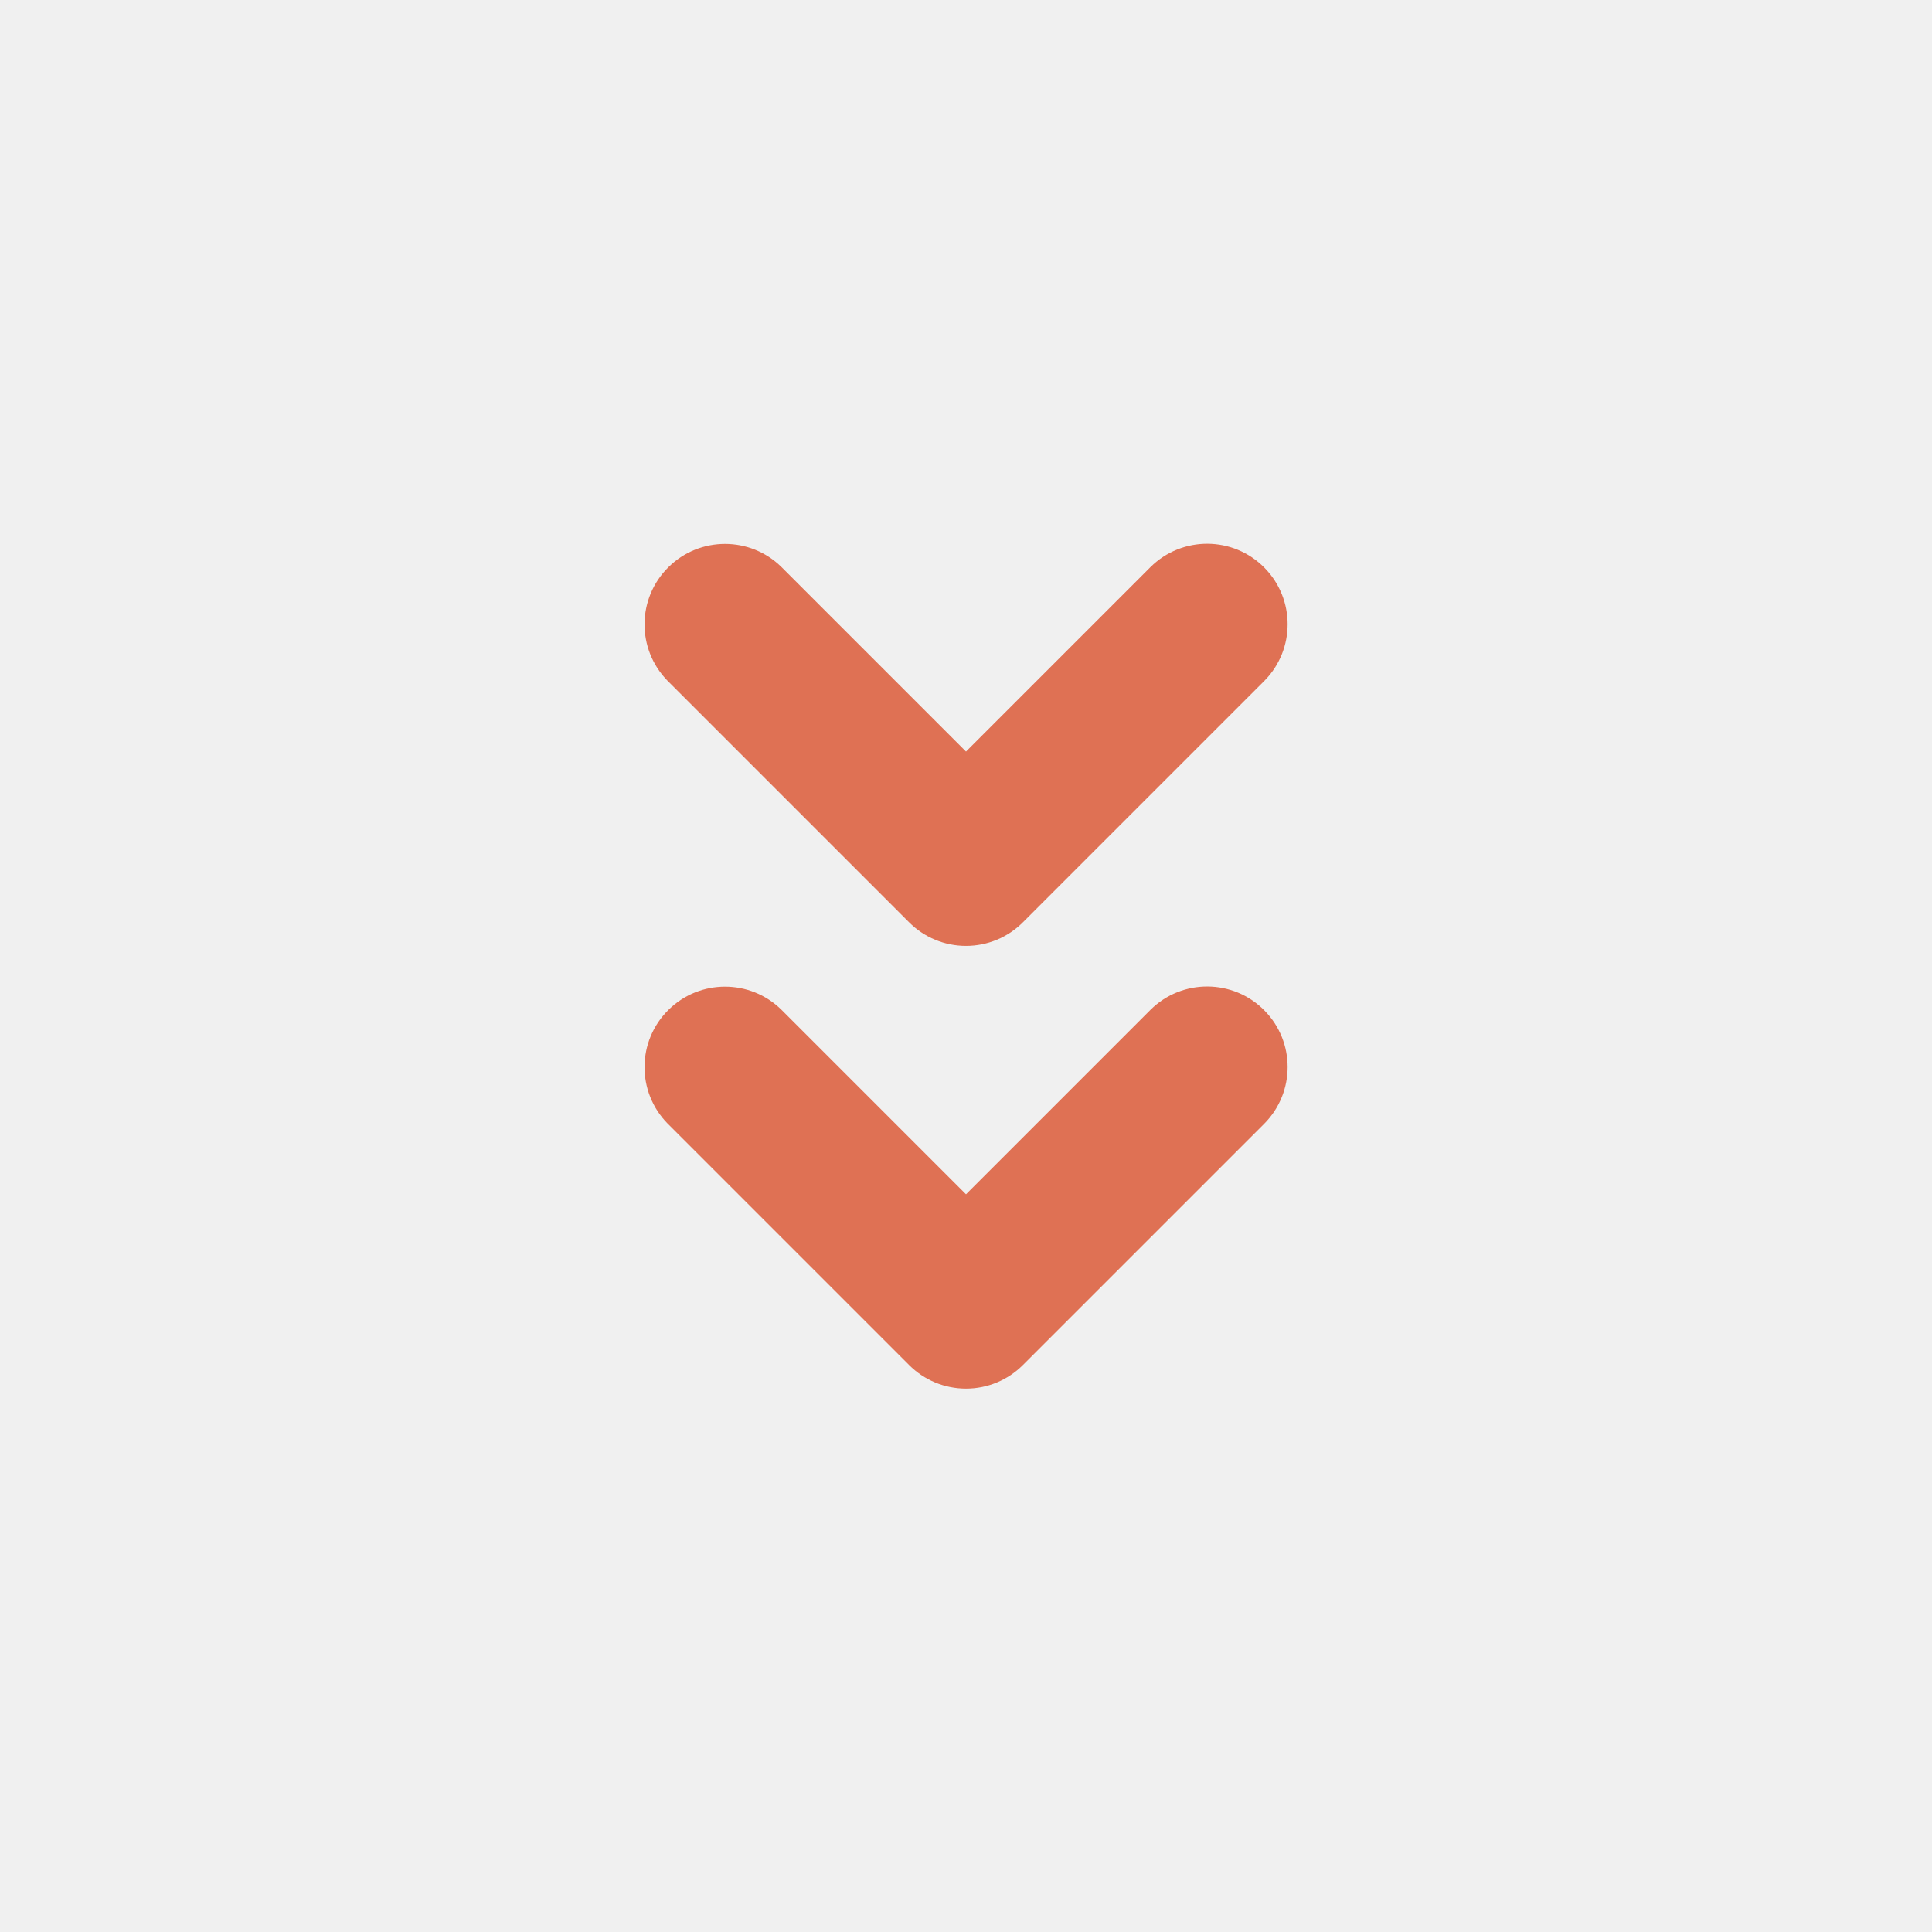
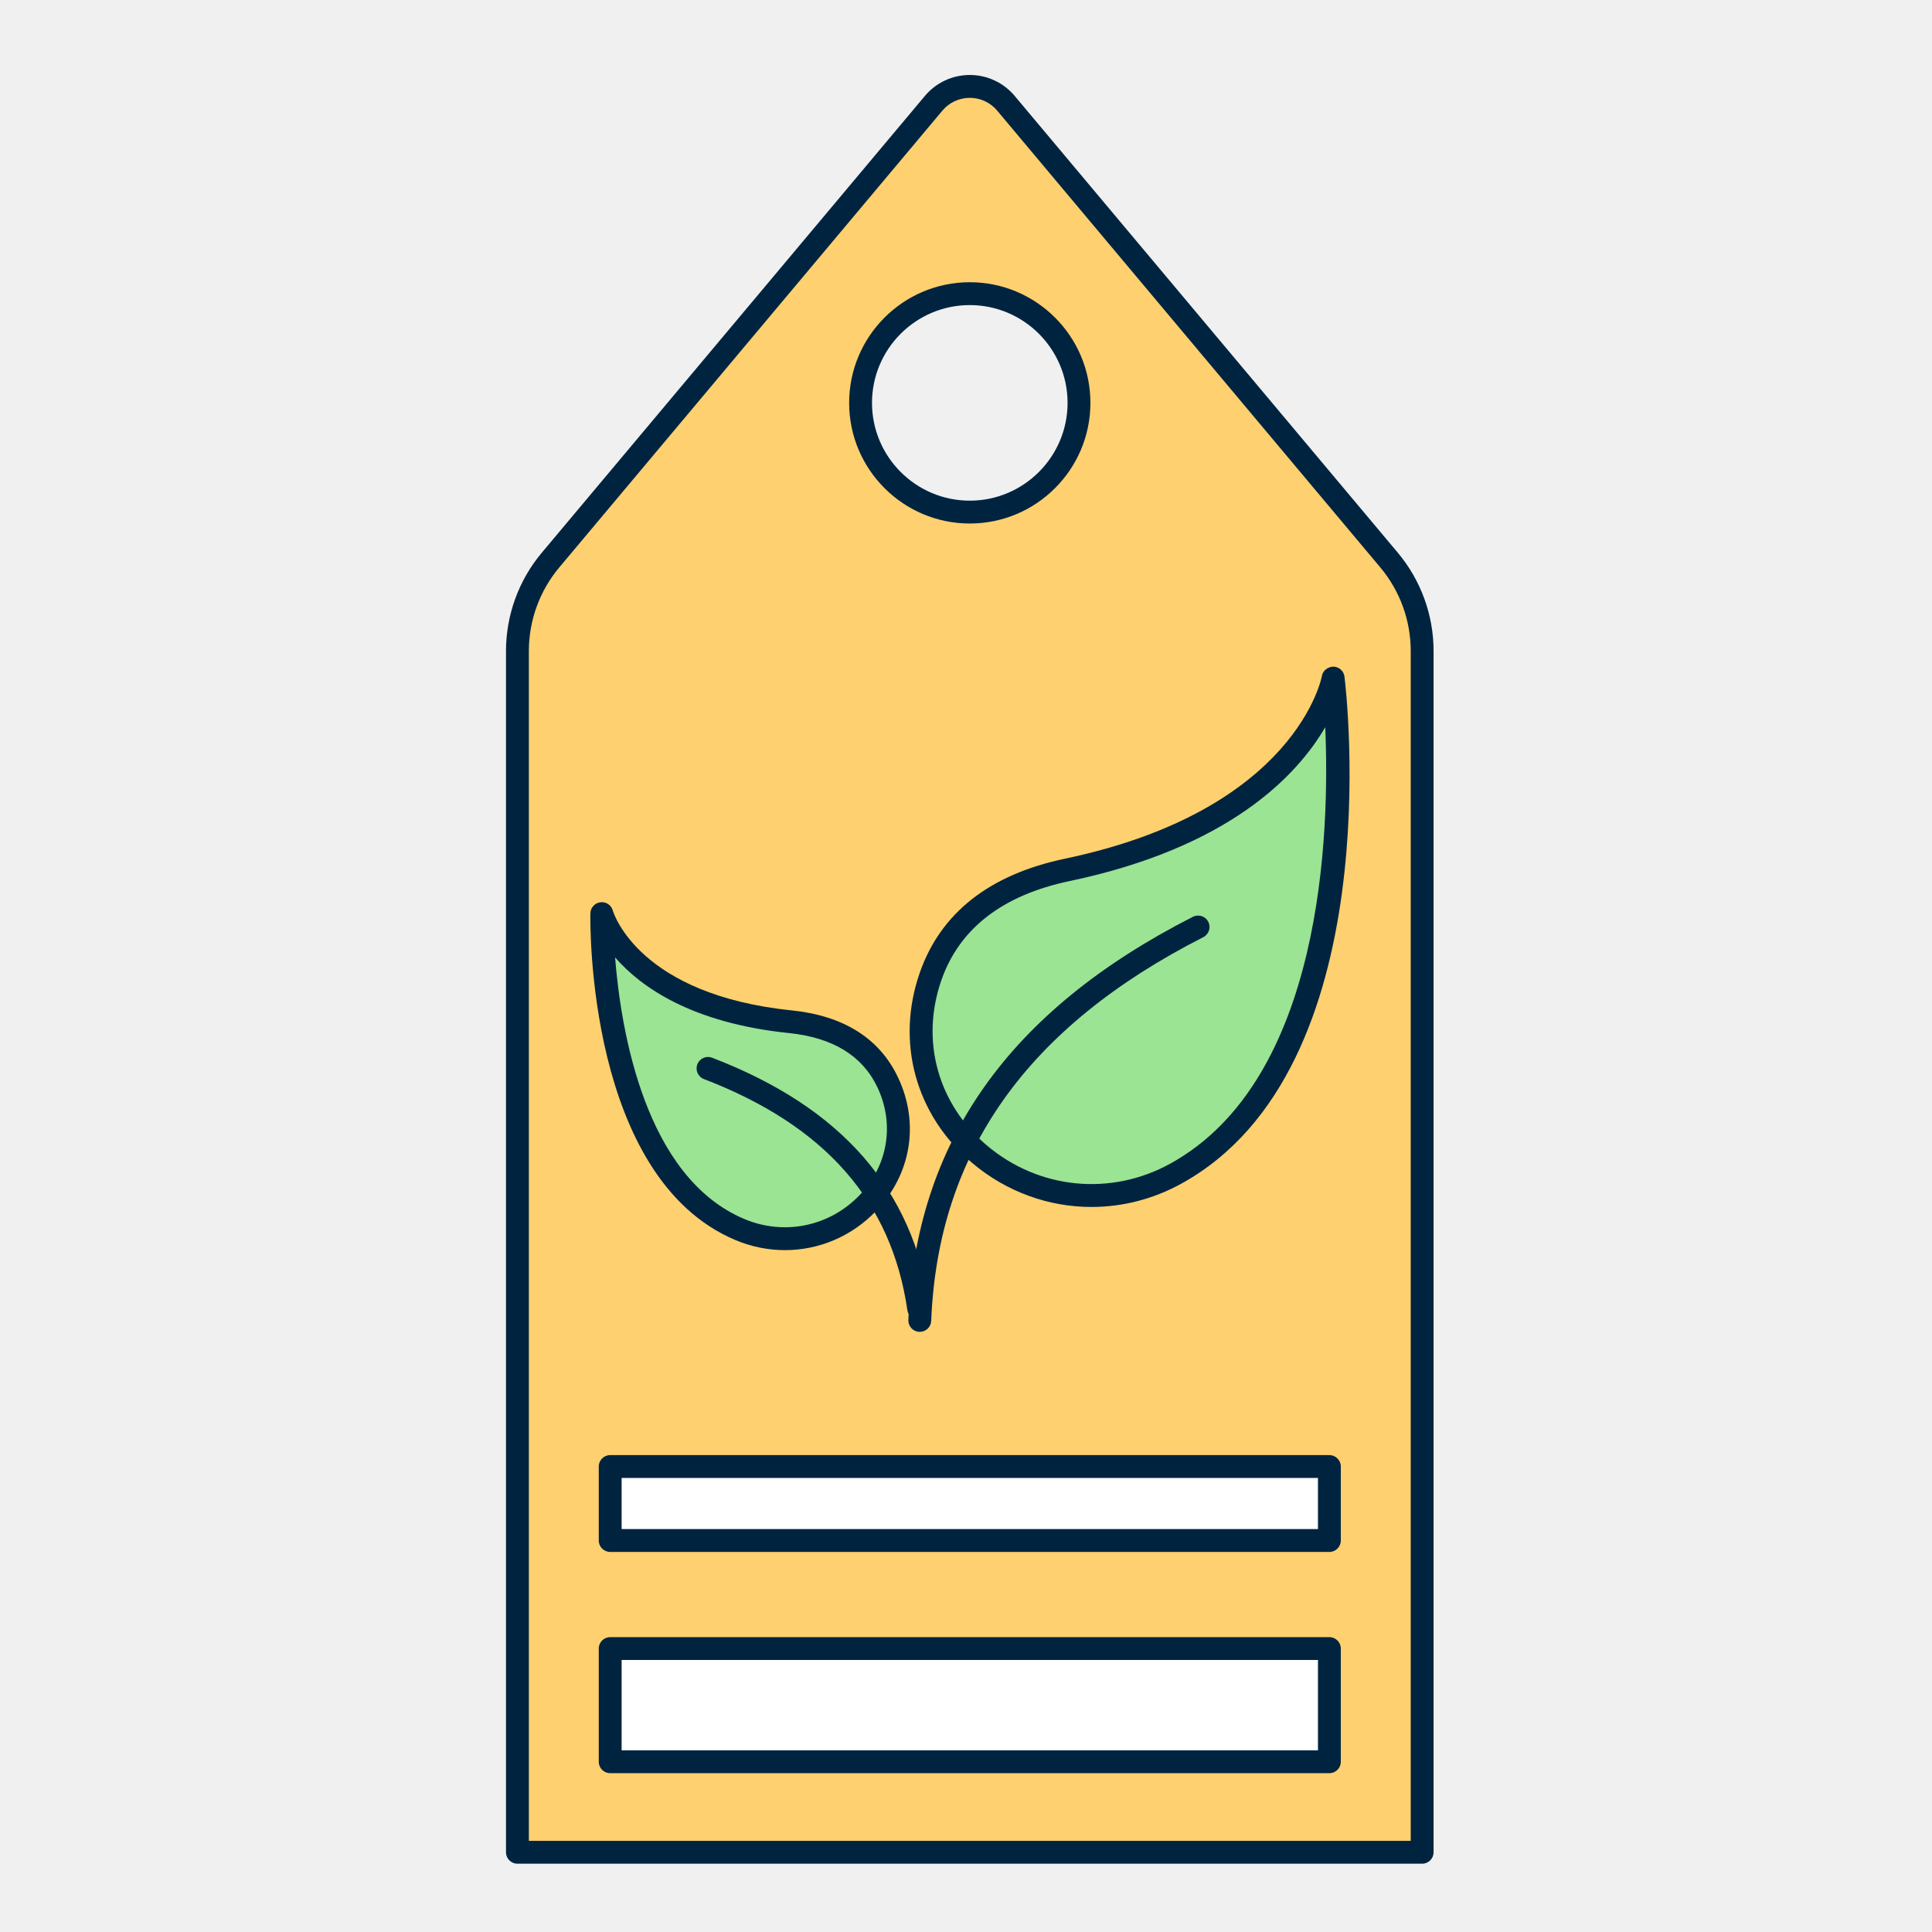
- <svg xmlns="http://www.w3.org/2000/svg" version="1.1" id="Layer_1" x="0px" y="0px" width="500px" height="500px" viewBox="0 0 500 500" enable-background="new 0 0 500 500" xml:space="preserve">
-   <path fill="#DF7154" d="M250,244.792c-5.526,0.006-10.827-2.19-14.729-6.104l-62.5-62.5c-8.061-8.208-7.94-21.397,0.268-29.458  c8.104-7.957,21.088-7.957,29.19,0L250,194.499l47.771-47.771c8.187-8.083,21.376-8,29.459,0.188  c8.011,8.113,8.01,21.159-0.001,29.272l-62.5,62.5C260.827,242.601,255.527,244.798,250,244.792z M250,359.375  c-5.526,0.006-10.827-2.19-14.729-6.104l-62.5-62.5c-8.061-8.209-7.941-21.398,0.267-29.459c8.104-7.958,21.088-7.958,29.191,0  L250,309.082l47.771-47.771c8.187-8.082,21.376-7.998,29.459,0.188c8.011,8.113,8.01,21.16-0.001,29.273l-62.5,62.5  C260.827,357.185,255.527,359.381,250,359.375z" />
+ <svg xmlns="http://www.w3.org/2000/svg" version="1.1" id="Layer_1" x="0px" y="0px" width="300px" height="300px" viewBox="0 0 300 300" enable-background="new 0 0 300 300" xml:space="preserve">
+   <path fill="#FFD06F" d="M215.693,86.967l-59.494-70.931c-2.927-3.489-8.295-3.489-11.222,0L85.483,86.967  c-3.317,3.958-5.138,8.957-5.138,14.121v186.535h140.486V101.088C220.832,95.924,219.012,90.926,215.693,86.967 M150.588,79.515  c-9.366,0-16.96-7.59-16.96-16.957c0-9.364,7.594-16.959,16.96-16.959c9.364,0,16.957,7.595,16.957,16.959  C167.545,71.924,159.952,79.515,150.588,79.515" />
+   <path fill="#002440" d="M220.831,289.396H80.346c-0.98,0-1.775-0.794-1.775-1.774V101.088c0-5.573,1.972-10.991,5.553-15.259  l59.492-70.934c1.734-2.067,4.276-3.253,6.973-3.253c2.696,0,5.239,1.186,6.972,3.253l59.493,70.934  c3.58,4.268,5.552,9.687,5.552,15.259v186.533C222.605,288.602,221.811,289.396,220.831,289.396 M82.121,285.846h136.937V101.088  c0-4.738-1.678-9.349-4.725-12.98l0,0L154.84,17.176c-1.057-1.26-2.606-1.983-4.251-1.983c-1.646,0-3.195,0.724-4.252,1.983  L86.845,88.108c-3.048,3.631-4.724,8.242-4.724,12.98V285.846z M150.588,81.291c-10.331,0-18.734-8.404-18.734-18.733  c0-10.33,8.403-18.734,18.734-18.734c10.329,0,18.732,8.404,18.732,18.734C169.32,72.887,160.917,81.291,150.588,81.291   M150.588,47.374c-8.373,0-15.184,6.812-15.184,15.184c0,8.372,6.812,15.184,15.184,15.184c8.372,0,15.183-6.812,15.183-15.184  C165.771,54.185,158.96,47.374,150.588,47.374" />
+   <rect x="94.751" y="255.985" fill="#FFFFFF" width="111.675" height="17.579" />
+   <path fill="#002440" d="M206.427,275.339H94.751c-0.98,0-1.776-0.794-1.776-1.773v-17.58c0-0.979,0.796-1.773,1.776-1.773h111.675  c0.98,0,1.774,0.795,1.774,1.773v17.58C208.201,274.545,207.407,275.339,206.427,275.339 M96.526,271.791h108.127v-14.03H96.526  V271.791z" />
+   <rect x="94.751" y="227.724" fill="#FFFFFF" width="111.675" height="11.488" />
+   <path fill="#002440" d="M206.427,240.985H94.751c-0.98,0-1.776-0.794-1.776-1.773v-11.489c0-0.979,0.796-1.775,1.776-1.775h111.675  c0.98,0,1.774,0.796,1.774,1.775v11.489C208.201,240.191,207.407,240.985,206.427,240.985 M96.526,237.436h108.127v-7.938H96.526  V237.436z" />
+   <path fill="#9AE493" d="M207.007,105.286c0,0,7.304,59.433-24.402,76.944c-20.955,11.572-45.991-8.003-38.104-30.604  c2.6-7.456,8.719-13.925,21.229-16.553C203.253,127.192,207.007,105.286,207.007,105.286" />
+   <path fill="#002440" d="M169.489,187.416c-6.617,0-13.168-2.31-18.517-6.823c-8.796-7.423-11.918-18.745-8.149-29.552  c3.24-9.286,10.824-15.242,22.541-17.704c35.927-7.545,39.859-28.143,39.896-28.351c0.148-0.868,0.917-1.446,1.792-1.474  c0.879,0.022,1.611,0.685,1.719,1.559c0.304,2.476,7.077,60.829-25.307,78.713C179.051,186.22,174.253,187.416,169.489,187.416   M205.782,112.921c-4.356,7.478-14.859,18.675-39.69,23.89c-10.416,2.188-17.116,7.368-19.917,15.399  c-3.273,9.382-0.557,19.218,7.088,25.671c8.061,6.804,19.242,7.899,28.483,2.795C205.482,167.569,206.491,129.189,205.782,112.921" />
+   <path fill="#002440" d="M142.825,206.808c-0.025,0-0.048,0-0.075-0.001c-0.978-0.039-1.74-0.865-1.699-1.846  c1.111-27.557,15.565-48.033,44.184-62.601c0.874-0.44,1.941-0.098,2.387,0.777c0.445,0.873,0.098,1.943-0.776,2.386  c-27.372,13.934-41.193,33.424-42.25,59.582C144.558,206.059,143.771,206.808,142.825,206.808" />
+   <path fill="#9AE493" d="M93.447,141.865c0,0-0.71,39.688,21.403,49.041c14.616,6.182,29.769-8.453,23.008-22.81  c-2.229-4.736-6.71-8.577-15.138-9.445C97.436,156.048,93.447,141.865,93.447,141.865" />
+   <path fill="#002440" d="M121.89,194.121c-2.593,0-5.216-0.518-7.731-1.58c-22.953-9.71-22.518-49.038-22.487-50.706  c0.016-0.882,0.674-1.617,1.547-1.729c0.877-0.123,1.691,0.429,1.933,1.269c0.167,0.563,4.164,13.083,27.749,15.513  c8.12,0.833,13.691,4.353,16.563,10.453c3.341,7.094,2.02,15.03-3.441,20.712C132.215,192.02,127.116,194.121,121.89,194.121   M95.51,148.667c0.914,11.471,4.671,34.106,20.033,40.605c6.214,2.63,13.248,1.187,17.921-3.677  c4.417-4.598,5.486-11.013,2.788-16.742c-2.305-4.896-6.921-7.736-13.715-8.436C107.349,158.854,99.477,153.233,95.51,148.667   M93.447,141.865h0.011H93.447z" />
+   <path fill="#002440" d="M142.652,204.966c-0.867,0-1.625-0.635-1.755-1.519c-2.469-16.94-12.803-28.68-31.592-35.89  c-0.916-0.35-1.374-1.376-1.021-2.292c0.349-0.916,1.377-1.374,2.291-1.022c20.097,7.714,31.163,20.368,33.834,38.692  c0.143,0.97-0.53,1.871-1.5,2.011C142.824,204.959,142.736,204.966,142.652,204.966" />
</svg>
